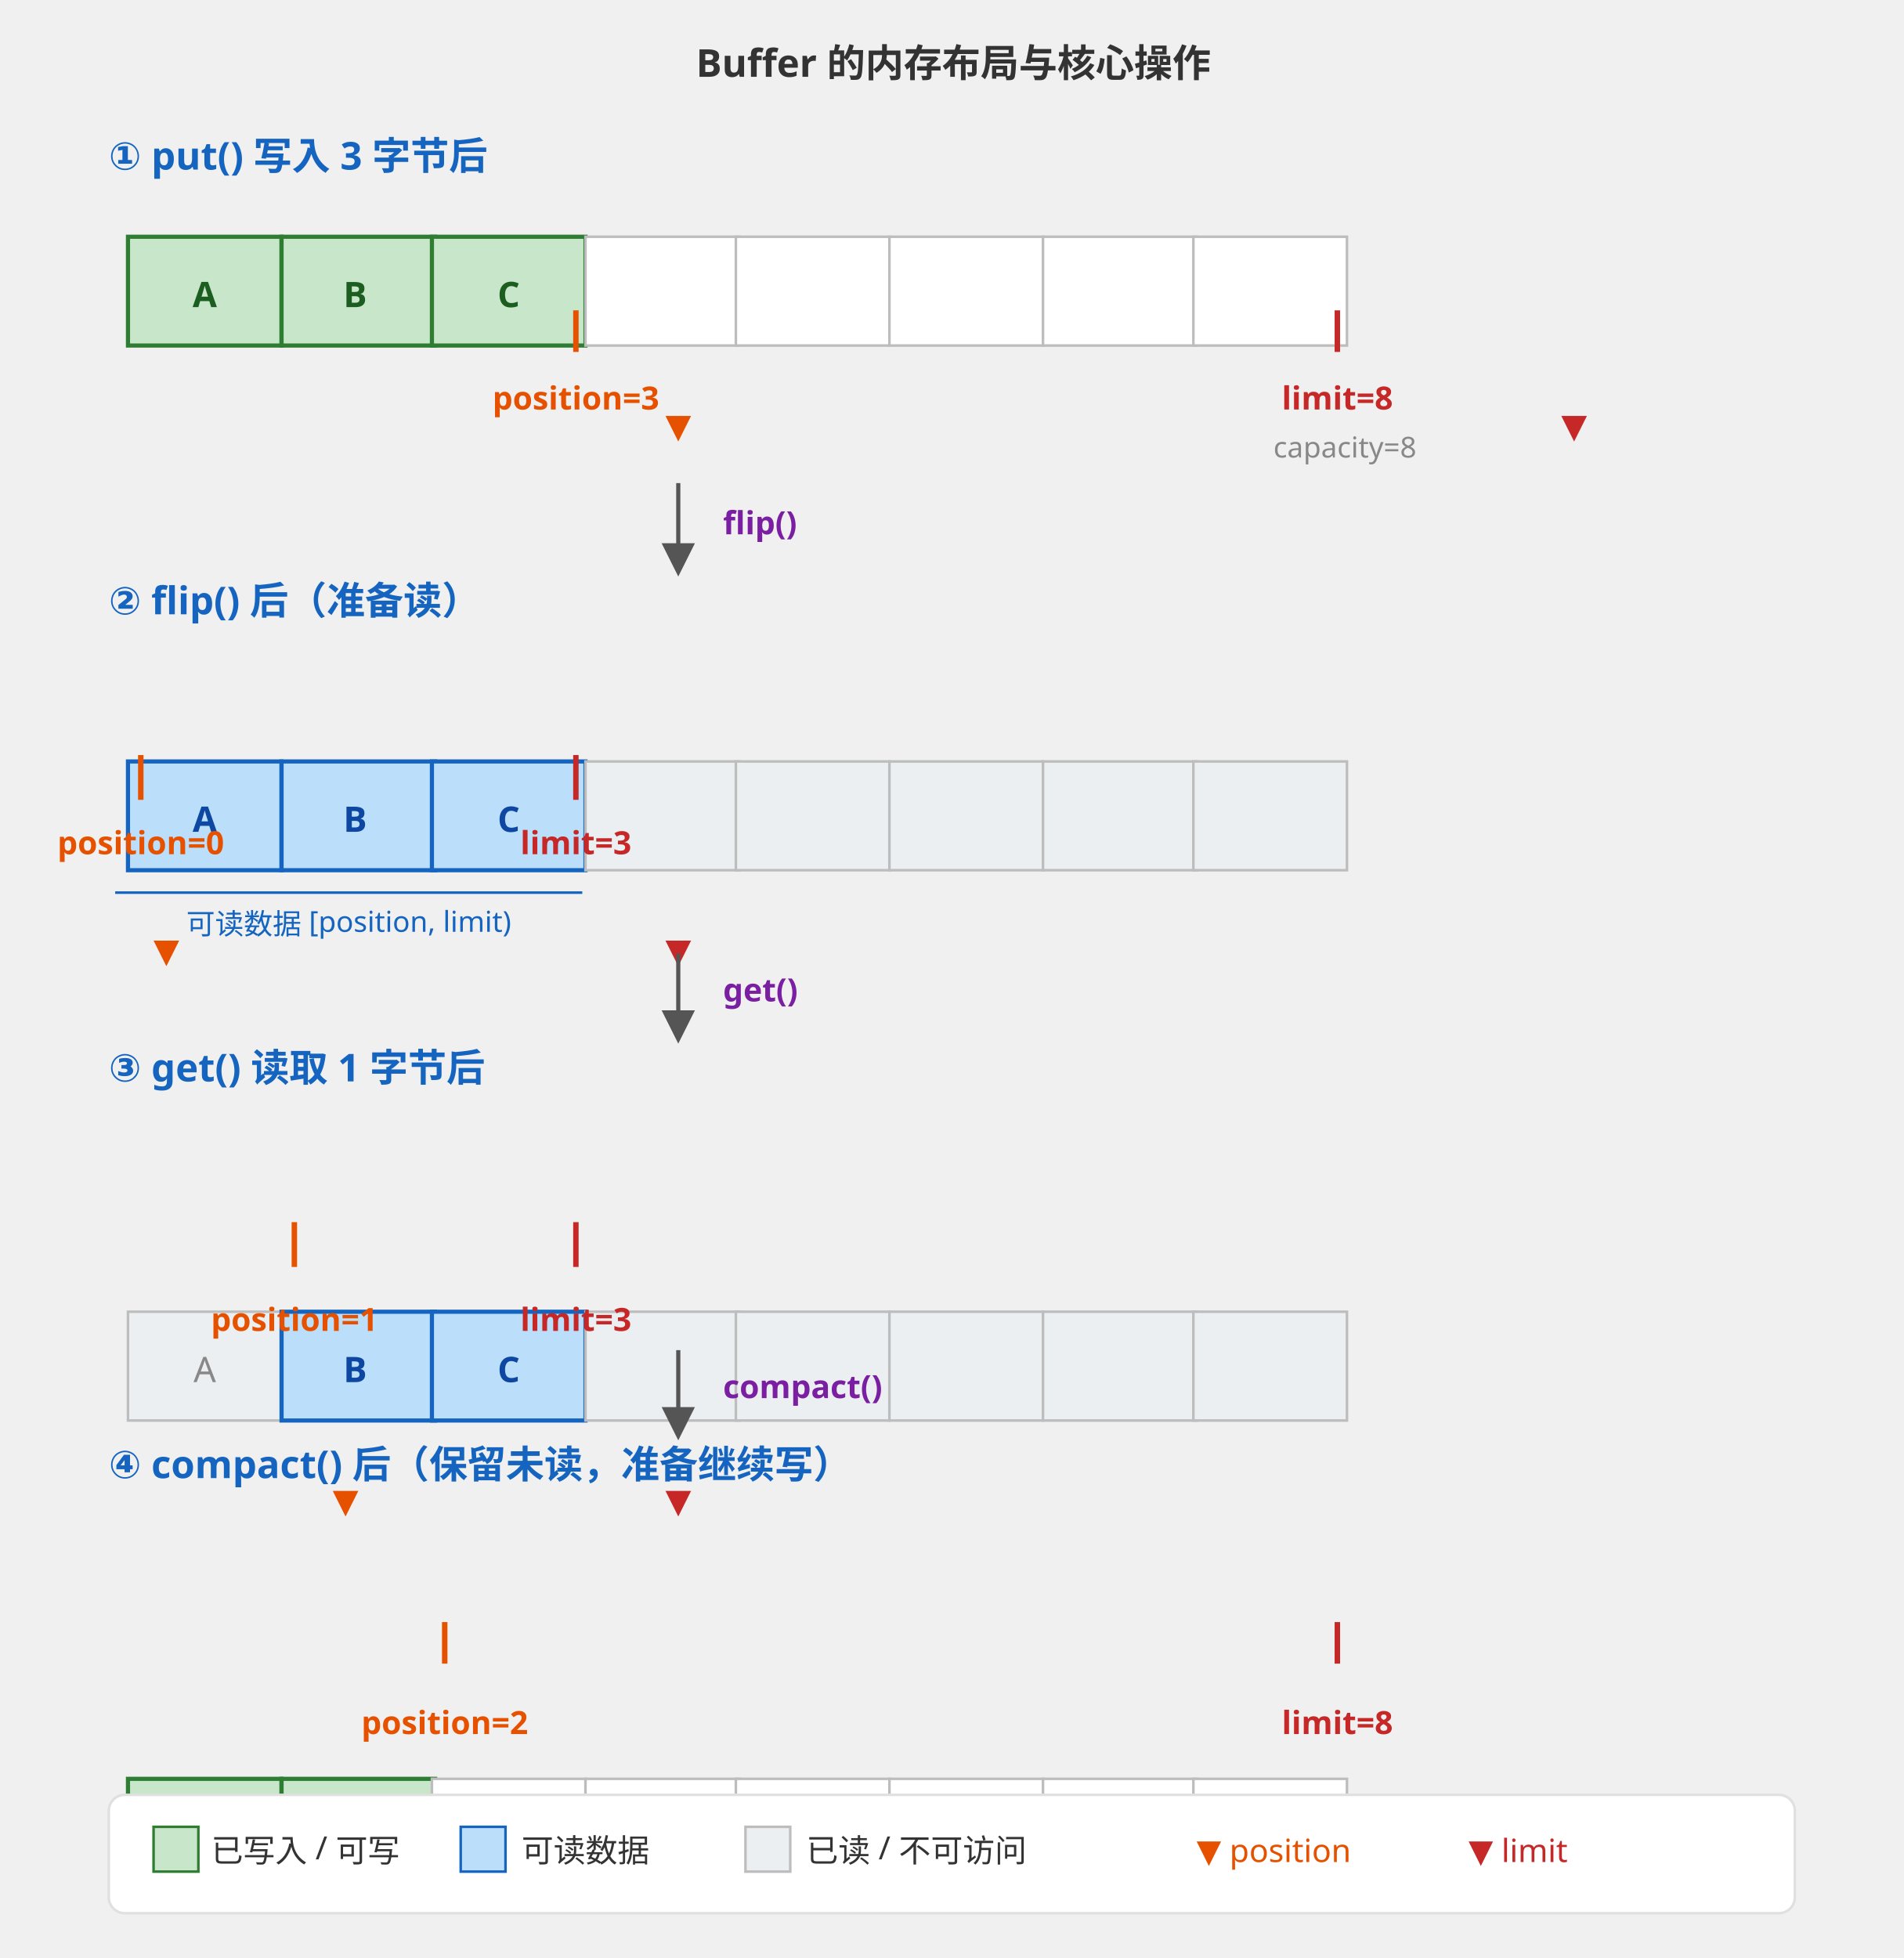
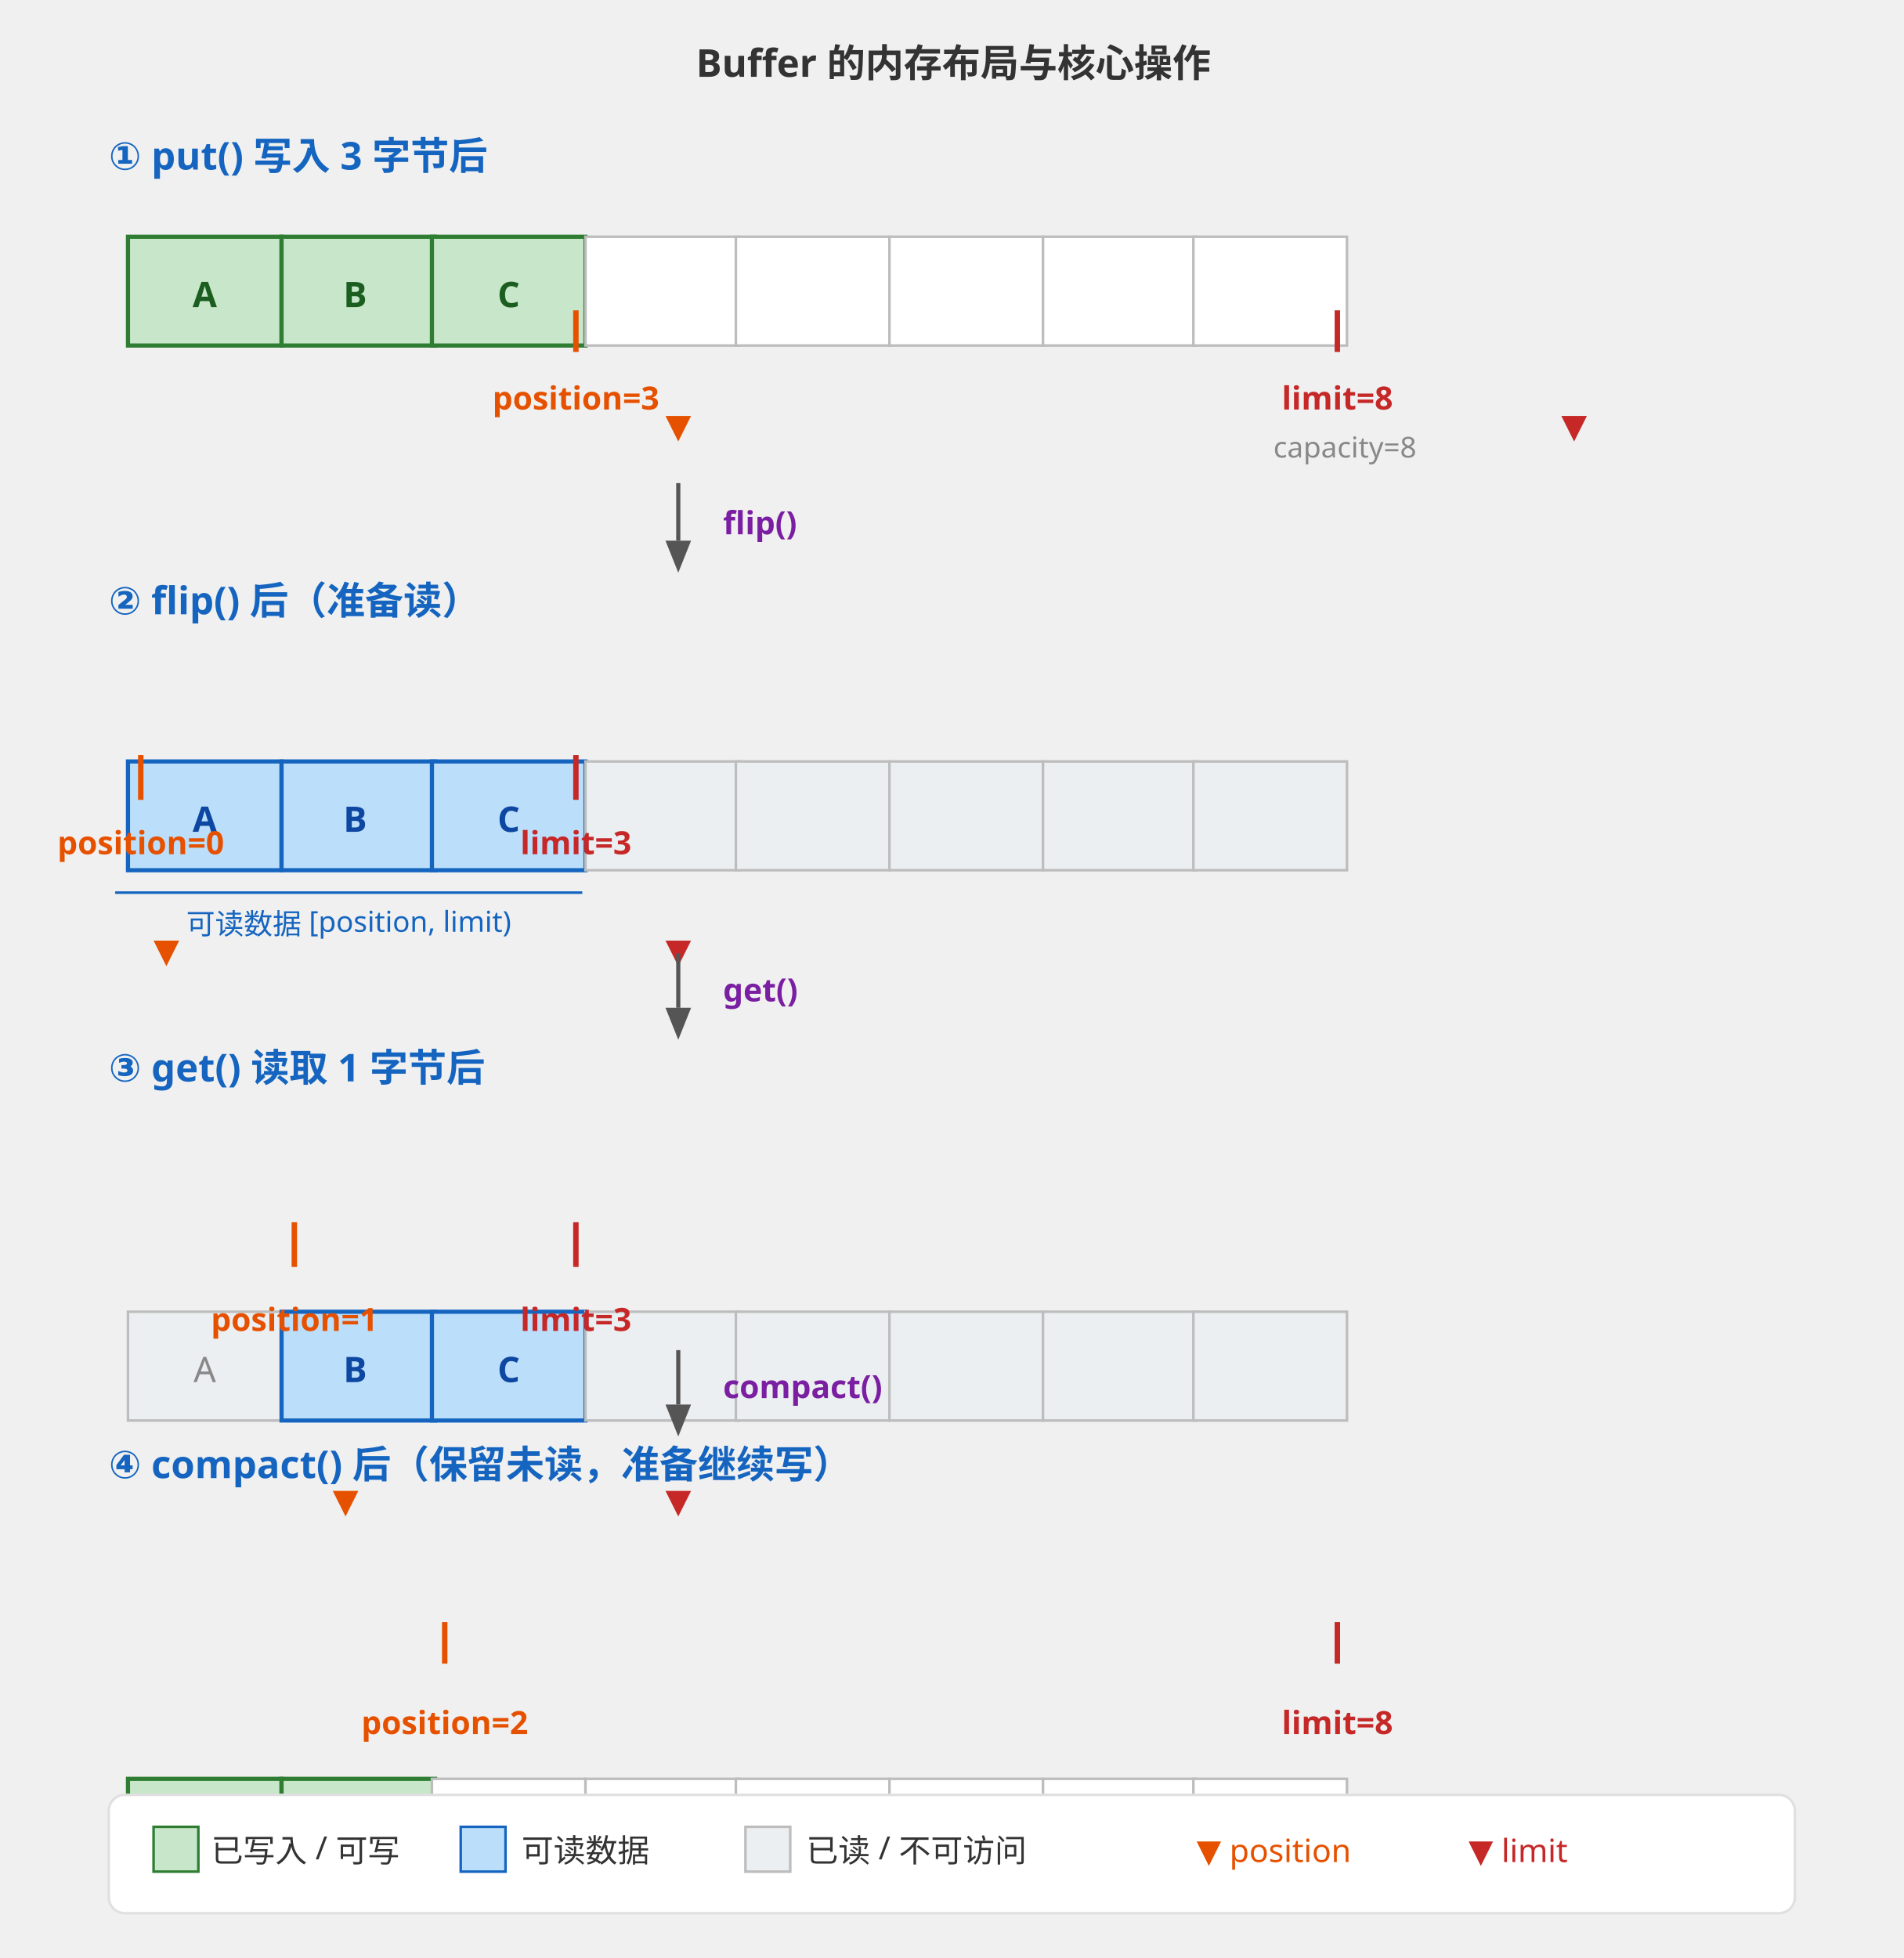
- <svg xmlns="http://www.w3.org/2000/svg" viewBox="0 0 595 612" font-family="'Noto Sans SC','PingFang SC','Microsoft YaHei',sans-serif" font-size="11">
+ <svg xmlns="http://www.w3.org/2000/svg" width="595" height="612" viewBox="0 0 595 612" font-family="'Noto Sans SC','PingFang SC','Microsoft YaHei',sans-serif" font-size="11">
  <defs>
-     <marker id="arDown" markerWidth="8" markerHeight="8" refX="4" refY="4" orient="auto">
-       <path d="M0,0 L8,4 L0,8 Z" fill="#555555" />
+     <marker id="arDown" markerWidth="10" markerHeight="8" refX="0" refY="4" orient="auto" markerUnits="userSpaceOnUse">
+       <path d="M0,0 L10,4 L0,8 Z" fill="#555555" />
    </marker>
-     <marker id="arRight" markerWidth="8" markerHeight="8" refX="7" refY="4" orient="auto">
-       <path d="M0,0 L8,4 L0,8 Z" fill="#7b1fa2" />
+     <marker id="arRight" markerWidth="10" markerHeight="8" refX="0" refY="4" orient="auto" markerUnits="userSpaceOnUse">
+       <path d="M0,0 L10,4 L0,8 Z" fill="#7b1fa2" />
    </marker>
  </defs>
  <text x="298" y="24" text-anchor="middle" font-size="12" font-weight="bold" fill="#333333">Buffer 的内存布局与核心操作</text>
  <text x="34" y="53" font-size="12" font-weight="bold" fill="#1565c0">① put() 写入 3 字节后</text>
  <g transform="translate(40, 74)">
    <rect x="0" y="0" width="48" height="34" fill="#c8e6c9" stroke="#2e7d32" stroke-width="1.3" />
    <text x="24" y="22" text-anchor="middle" fill="#1b5e20" font-weight="bold">A</text>
    <rect x="48" y="0" width="48" height="34" fill="#c8e6c9" stroke="#2e7d32" stroke-width="1.3" />
    <text x="71" y="22" text-anchor="middle" fill="#1b5e20" font-weight="bold">B</text>
    <rect x="95" y="0" width="48" height="34" fill="#c8e6c9" stroke="#2e7d32" stroke-width="1.3" />
    <text x="119" y="22" text-anchor="middle" fill="#1b5e20" font-weight="bold">C</text>
    <rect x="143" y="0" width="48" height="34" fill="#ffffff" stroke="#bdbdbd" stroke-width="0.8" />
    <rect x="190" y="0" width="48" height="34" fill="#ffffff" stroke="#bdbdbd" stroke-width="0.8" />
    <rect x="238" y="0" width="48" height="34" fill="#ffffff" stroke="#bdbdbd" stroke-width="0.8" />
    <rect x="286" y="0" width="48" height="34" fill="#ffffff" stroke="#bdbdbd" stroke-width="0.8" />
    <rect x="333" y="0" width="48" height="34" fill="#ffffff" stroke="#bdbdbd" stroke-width="0.8" />
  </g>
  <line x1="180" y1="97" x2="180" y2="110" stroke="#e65100" stroke-width="1.7" />
  <polygon points="208,130 216,130 212,138" fill="#e65100" />
  <text x="180" y="128" text-anchor="middle" fill="#e65100" font-size="10" font-weight="bold">position=3</text>
  <line x1="418" y1="97" x2="418" y2="110" stroke="#c62828" stroke-width="1.7" />
  <polygon points="488,130 496,130 492,138" fill="#c62828" />
  <text x="418" y="128" text-anchor="middle" fill="#c62828" font-size="10" font-weight="bold">limit=8</text>
  <text x="398" y="143" fill="#888888" font-size="9">capacity=8</text>
-   <line x1="212" y1="151" x2="212" y2="175" stroke="#555555" stroke-width="1.3" marker-end="url(#arDown)" />
+   <line x1="212" y1="151" x2="212" y2="169" stroke="#555555" stroke-width="1.3" marker-end="url(#arDown)" />
  <text x="226" y="167" fill="#7b1fa2" font-size="10" font-weight="bold">flip()</text>
  <text x="34" y="192" font-size="12" font-weight="bold" fill="#1565c0">② flip() 后（准备读）</text>
  <g transform="translate(40, 238)">
    <rect x="0" y="0" width="48" height="34" fill="#bbdefb" stroke="#1565c0" stroke-width="1.3" />
    <text x="24" y="22" text-anchor="middle" fill="#0d47a1" font-weight="bold">A</text>
    <rect x="48" y="0" width="48" height="34" fill="#bbdefb" stroke="#1565c0" stroke-width="1.3" />
    <text x="71" y="22" text-anchor="middle" fill="#0d47a1" font-weight="bold">B</text>
    <rect x="95" y="0" width="48" height="34" fill="#bbdefb" stroke="#1565c0" stroke-width="1.3" />
    <text x="119" y="22" text-anchor="middle" fill="#0d47a1" font-weight="bold">C</text>
    <rect x="143" y="0" width="48" height="34" fill="#eceff1" stroke="#bdbdbd" stroke-width="0.8" />
    <rect x="190" y="0" width="48" height="34" fill="#eceff1" stroke="#bdbdbd" stroke-width="0.8" />
    <rect x="238" y="0" width="48" height="34" fill="#eceff1" stroke="#bdbdbd" stroke-width="0.8" />
    <rect x="286" y="0" width="48" height="34" fill="#eceff1" stroke="#bdbdbd" stroke-width="0.8" />
    <rect x="333" y="0" width="48" height="34" fill="#eceff1" stroke="#bdbdbd" stroke-width="0.8" />
  </g>
  <line x1="44" y1="236" x2="44" y2="250" stroke="#e65100" stroke-width="1.7" />
  <polygon points="48,294 56,294 52,302" fill="#e65100" />
  <text x="44" y="267" text-anchor="middle" fill="#e65100" font-size="10" font-weight="bold">position=0</text>
  <line x1="180" y1="236" x2="180" y2="250" stroke="#c62828" stroke-width="1.7" />
  <polygon points="208,294 216,294 212,302" fill="#c62828" />
  <text x="180" y="267" text-anchor="middle" fill="#c62828" font-size="10" font-weight="bold">limit=3</text>
  <line x1="36" y1="279" x2="182" y2="279" stroke="#1565c0" stroke-width="0.8" />
  <text x="109" y="292" text-anchor="middle" fill="#1565c0" font-size="9">可读数据 [position, limit)</text>
-   <line x1="212" y1="298" x2="212" y2="321" stroke="#555555" stroke-width="1.3" marker-end="url(#arDown)" />
+   <line x1="212" y1="298" x2="212" y2="315" stroke="#555555" stroke-width="1.3" marker-end="url(#arDown)" />
  <text x="226" y="313" fill="#7b1fa2" font-size="10" font-weight="bold">get()</text>
  <text x="34" y="338" font-size="12" font-weight="bold" fill="#1565c0">③ get() 读取 1 字节后</text>
  <g transform="translate(40, 410)">
    <rect x="0" y="0" width="48" height="34" fill="#eceff1" stroke="#bdbdbd" stroke-width="0.8" />
    <text x="24" y="22" text-anchor="middle" fill="#888888">A</text>
    <rect x="48" y="0" width="48" height="34" fill="#bbdefb" stroke="#1565c0" stroke-width="1.3" />
    <text x="71" y="22" text-anchor="middle" fill="#0d47a1" font-weight="bold">B</text>
    <rect x="95" y="0" width="48" height="34" fill="#bbdefb" stroke="#1565c0" stroke-width="1.3" />
    <text x="119" y="22" text-anchor="middle" fill="#0d47a1" font-weight="bold">C</text>
    <rect x="143" y="0" width="48" height="34" fill="#eceff1" stroke="#bdbdbd" stroke-width="0.8" />
    <rect x="190" y="0" width="48" height="34" fill="#eceff1" stroke="#bdbdbd" stroke-width="0.8" />
    <rect x="238" y="0" width="48" height="34" fill="#eceff1" stroke="#bdbdbd" stroke-width="0.8" />
    <rect x="286" y="0" width="48" height="34" fill="#eceff1" stroke="#bdbdbd" stroke-width="0.8" />
    <rect x="333" y="0" width="48" height="34" fill="#eceff1" stroke="#bdbdbd" stroke-width="0.8" />
  </g>
  <line x1="92" y1="382" x2="92" y2="396" stroke="#e65100" stroke-width="1.7" />
  <polygon points="104,466 112,466 108,474" fill="#e65100" />
  <text x="92" y="416" text-anchor="middle" fill="#e65100" font-size="10" font-weight="bold">position=1</text>
  <line x1="180" y1="382" x2="180" y2="396" stroke="#c62828" stroke-width="1.7" />
  <polygon points="208,466 216,466 212,474" fill="#c62828" />
  <text x="180" y="416" text-anchor="middle" fill="#c62828" font-size="10" font-weight="bold">limit=3</text>
-   <line x1="212" y1="422" x2="212" y2="445" stroke="#555555" stroke-width="1.3" marker-end="url(#arDown)" />
+   <line x1="212" y1="422" x2="212" y2="439" stroke="#555555" stroke-width="1.3" marker-end="url(#arDown)" />
  <text x="226" y="437" fill="#7b1fa2" font-size="10" font-weight="bold">compact()</text>
  <text x="34" y="462" font-size="12" font-weight="bold" fill="#1565c0">④ compact() 后（保留未读，准备继续写）</text>
  <g transform="translate(40, 556)">
    <rect x="0" y="0" width="48" height="34" fill="#c8e6c9" stroke="#2e7d32" stroke-width="1.3" />
    <text x="24" y="22" text-anchor="middle" fill="#1b5e20" font-weight="bold">B</text>
    <rect x="48" y="0" width="48" height="34" fill="#c8e6c9" stroke="#2e7d32" stroke-width="1.3" />
    <text x="71" y="22" text-anchor="middle" fill="#1b5e20" font-weight="bold">C</text>
    <rect x="95" y="0" width="48" height="34" fill="#ffffff" stroke="#bdbdbd" stroke-width="0.8" />
    <rect x="143" y="0" width="48" height="34" fill="#ffffff" stroke="#bdbdbd" stroke-width="0.8" />
    <rect x="190" y="0" width="48" height="34" fill="#ffffff" stroke="#bdbdbd" stroke-width="0.8" />
    <rect x="238" y="0" width="48" height="34" fill="#ffffff" stroke="#bdbdbd" stroke-width="0.8" />
    <rect x="286" y="0" width="48" height="34" fill="#ffffff" stroke="#bdbdbd" stroke-width="0.8" />
    <rect x="333" y="0" width="48" height="34" fill="#ffffff" stroke="#bdbdbd" stroke-width="0.8" />
  </g>
  <line x1="139" y1="507" x2="139" y2="520" stroke="#e65100" stroke-width="1.7" />
  <polygon points="160,612 168,612 164,620" fill="#e65100" />
  <text x="139" y="542" text-anchor="middle" fill="#e65100" font-size="10" font-weight="bold">position=2</text>
  <line x1="418" y1="507" x2="418" y2="520" stroke="#c62828" stroke-width="1.7" />
  <polygon points="488,612 496,612 492,620" fill="#c62828" />
  <text x="418" y="542" text-anchor="middle" fill="#c62828" font-size="10" font-weight="bold">limit=8</text>
  <rect x="34" y="561" width="527" height="37" rx="5" fill="#ffffff" stroke="#e0e0e0" stroke-width="0.8" />
  <rect x="48" y="571" width="14" height="14" fill="#c8e6c9" stroke="#2e7d32" stroke-width="0.8" />
  <text x="66" y="582" fill="#333333" font-size="10">已写入 / 可写</text>
  <rect x="144" y="571" width="14" height="14" fill="#bbdefb" stroke="#1565c0" stroke-width="0.8" />
  <text x="163" y="582" fill="#333333" font-size="10">可读数据</text>
  <rect x="233" y="571" width="14" height="14" fill="#eceff1" stroke="#bdbdbd" stroke-width="0.8" />
  <text x="252" y="582" fill="#333333" font-size="10">已读 / 不可访问</text>
  <text x="374" y="582" fill="#e65100" font-size="10">▼ position</text>
  <text x="459" y="582" fill="#c62828" font-size="10">▼ limit</text>
</svg>
